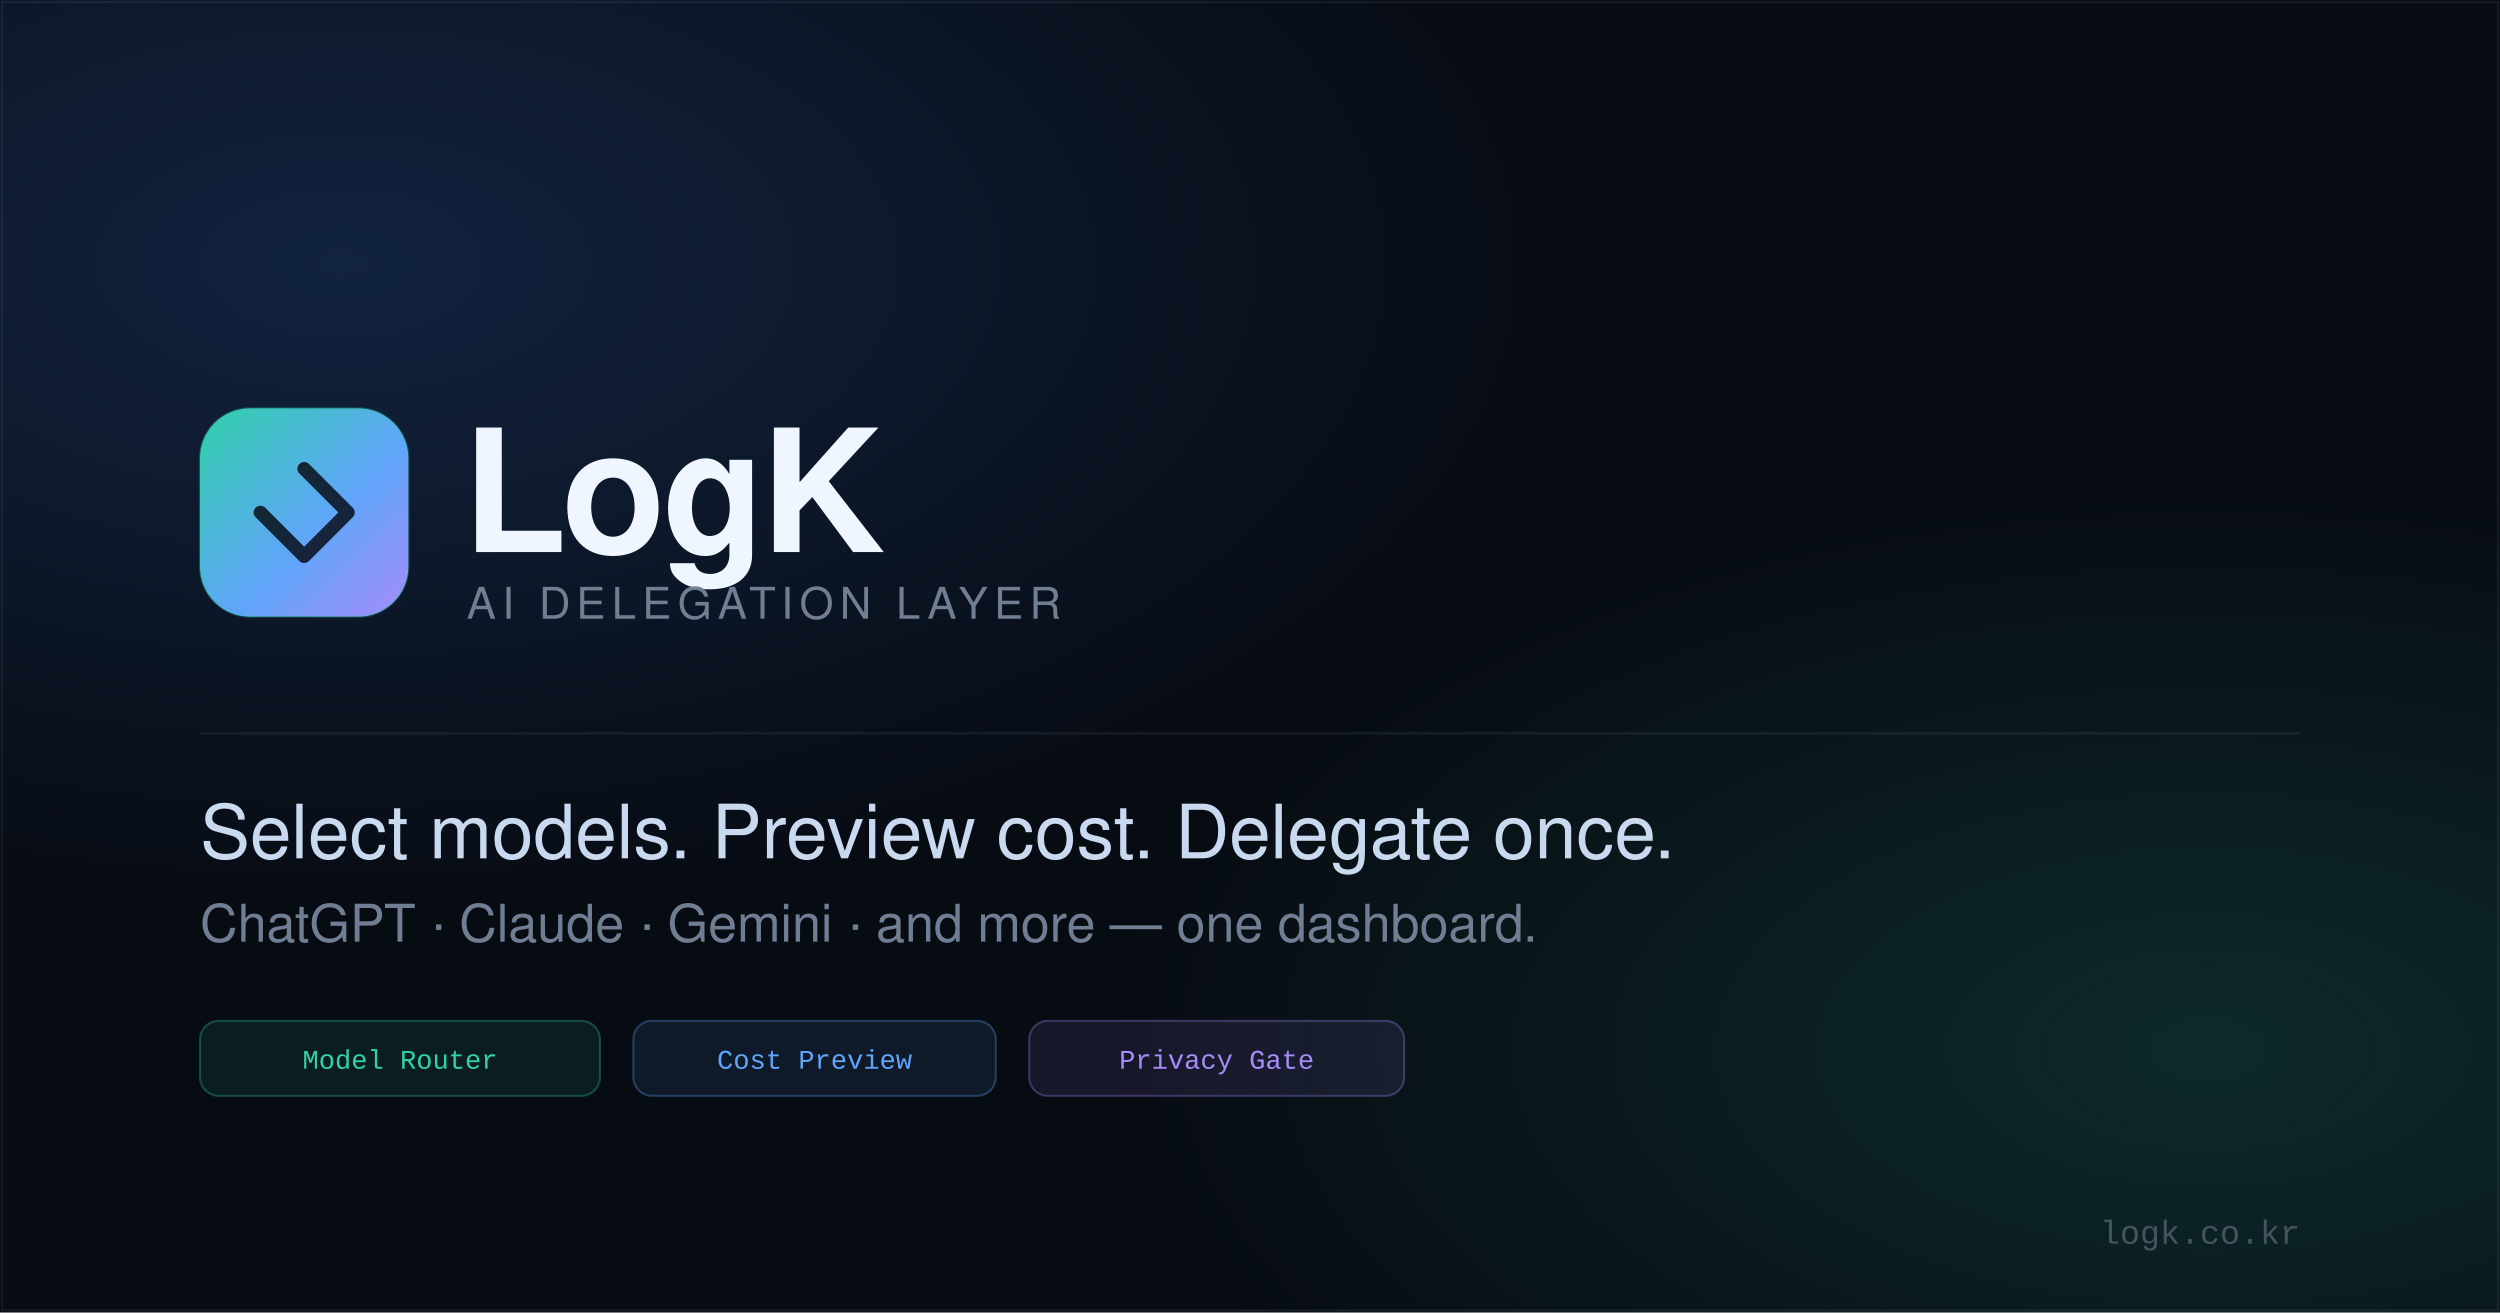
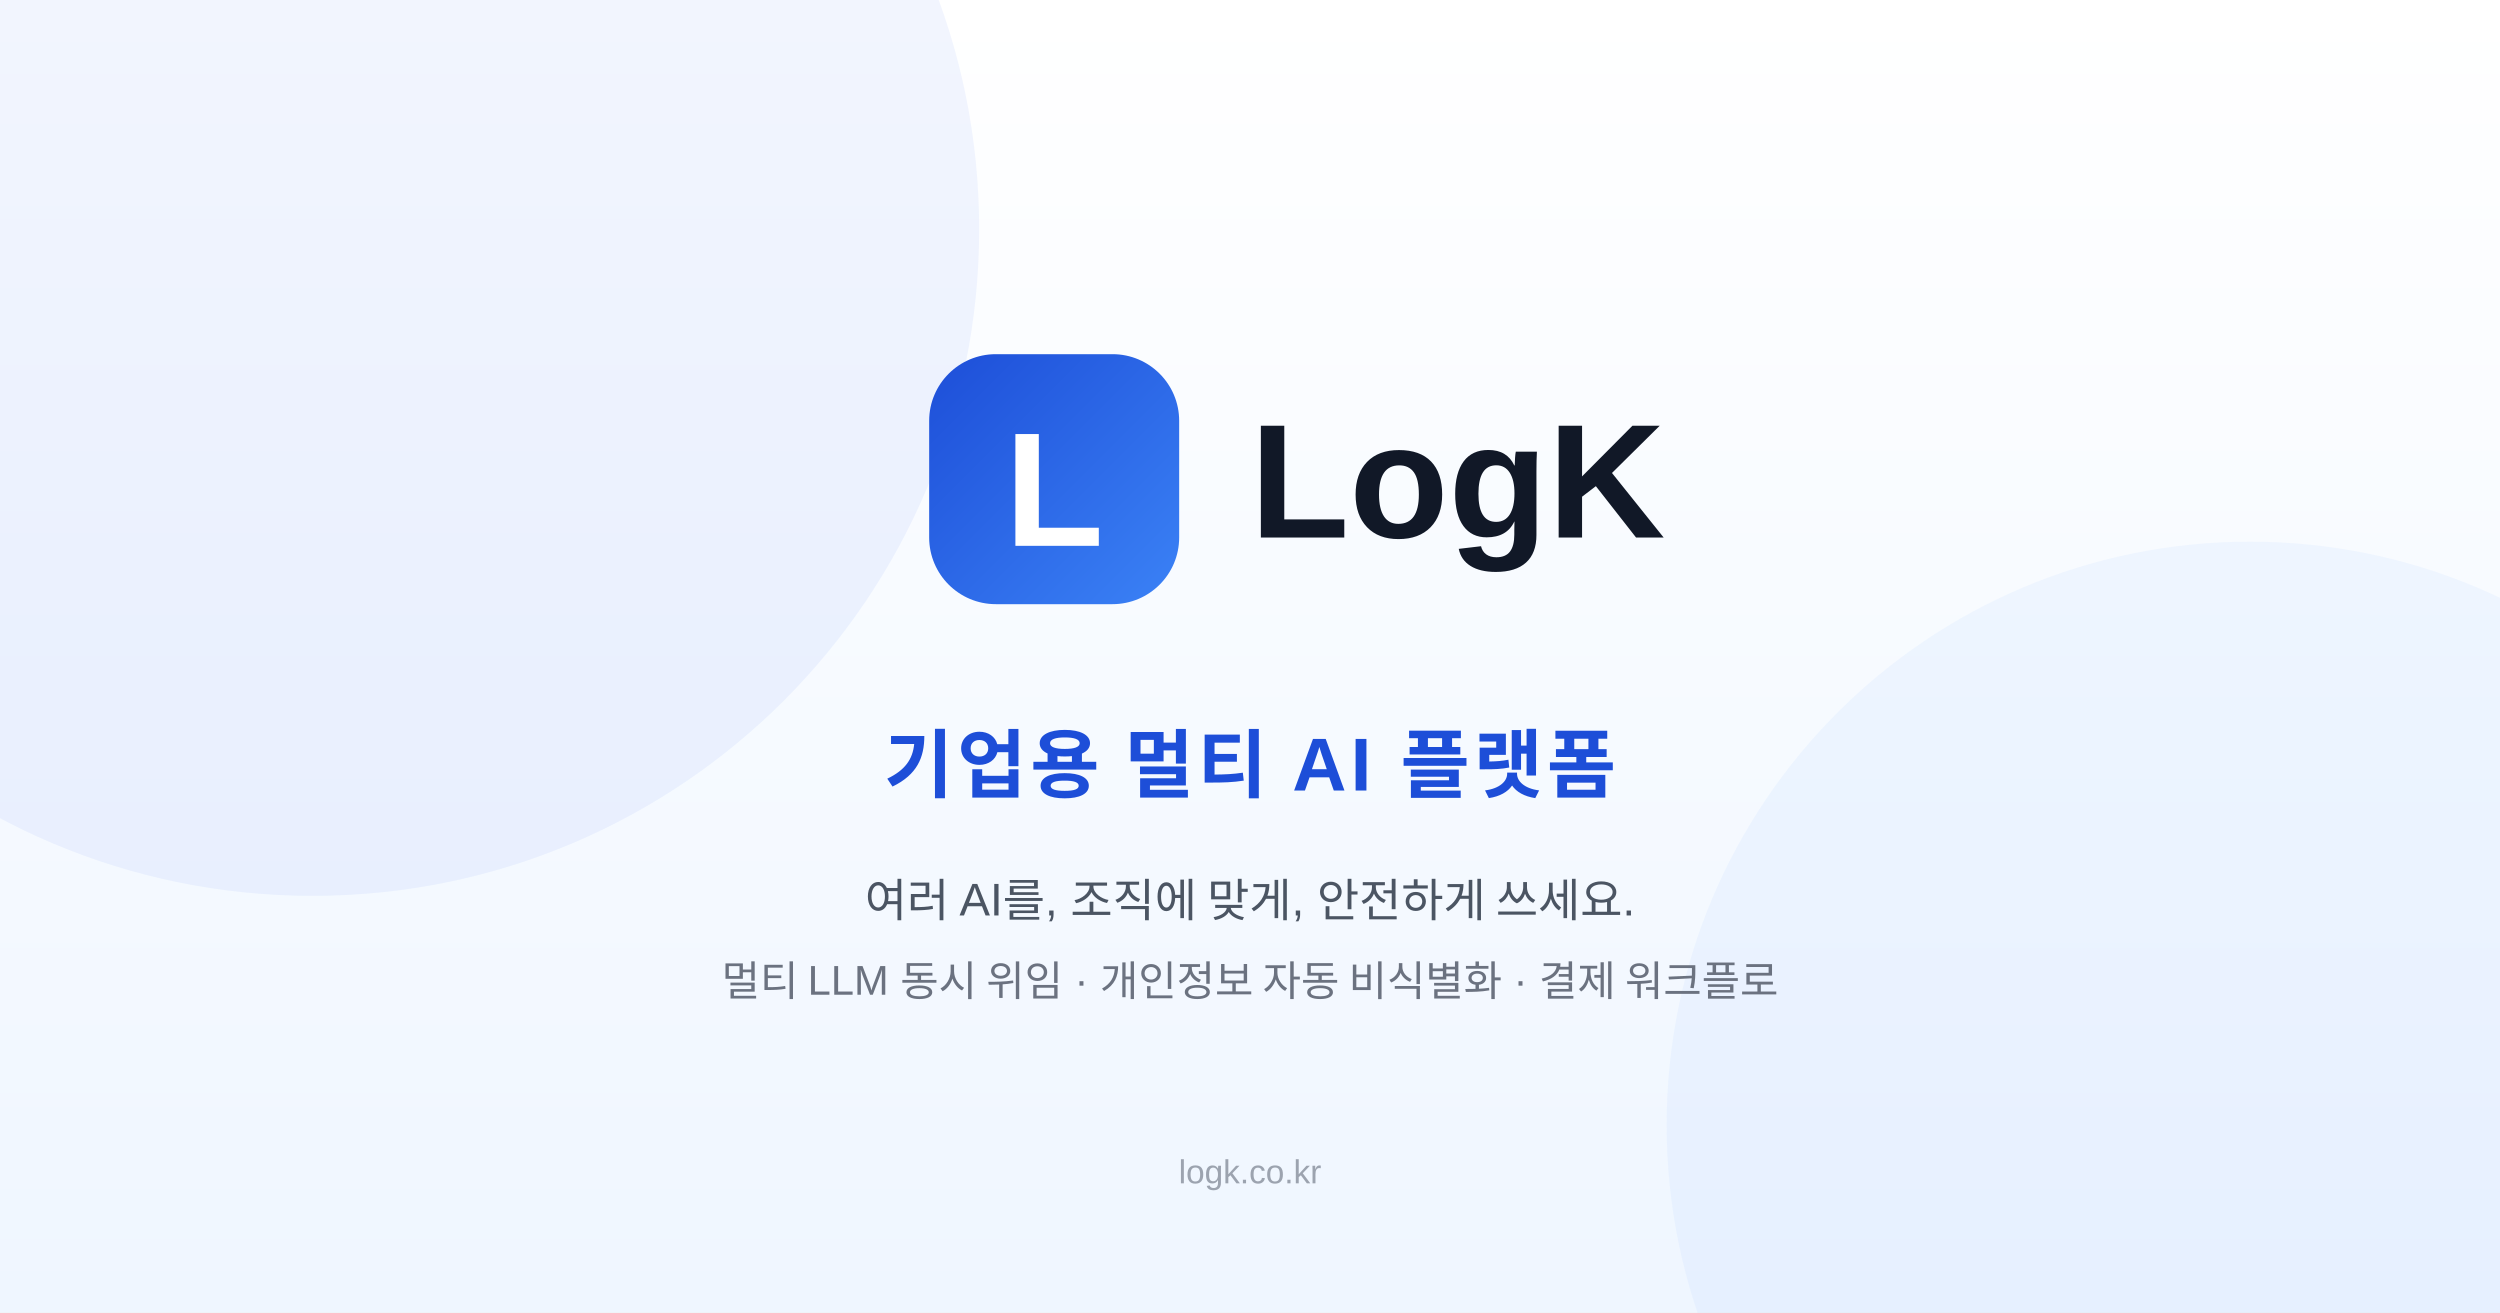
<svg xmlns="http://www.w3.org/2000/svg" viewBox="0 0 1200 630" width="1200" height="630">
  <defs>
-     <linearGradient id="logo-grad" x1="0" y1="0" x2="1" y2="1">
-       <stop offset="0%" stop-color="#31d0aa" />
-       <stop offset="58%" stop-color="#60a5fa" />
-       <stop offset="100%" stop-color="#a78bfa" />
+     <linearGradient id="bg" x1="0" y1="0" x2="0" y2="1">
+       <stop offset="0%" stop-color="#FFFFFF" />
+       <stop offset="100%" stop-color="#EFF6FF" />
    </linearGradient>
-     <radialGradient id="glow-blue" cx="14%" cy="20%" r="50%">
-       <stop offset="0%" stop-color="#3b82f6" stop-opacity="0.20" />
-       <stop offset="100%" stop-color="#3b82f6" stop-opacity="0" />
-     </radialGradient>
-     <radialGradient id="glow-green" cx="88%" cy="80%" r="44%">
-       <stop offset="0%" stop-color="#31d0aa" stop-opacity="0.16" />
-       <stop offset="100%" stop-color="#31d0aa" stop-opacity="0" />
-     </radialGradient>
+     <linearGradient id="brand-mark" x1="0" y1="0" x2="1" y2="1">
+       <stop offset="0%" stop-color="#1D4ED8" />
+       <stop offset="100%" stop-color="#3B82F6" />
+     </linearGradient>
  </defs>
-   <rect width="1200" height="630" fill="#070b12" />
-   <rect width="1200" height="630" fill="url(#glow-blue)" />
-   <rect width="1200" height="630" fill="url(#glow-green)" />
-   <rect x="1" y="1" width="1198" height="628" rx="0" fill="none" stroke="rgba(148,163,184,0.10)" stroke-width="1" />
-   <rect x="96" y="196" width="100" height="100" rx="24" fill="url(#logo-grad)" stroke="rgba(49,208,170,0.30)" stroke-width="1" />
-   <path d="M 146,225 L 167,246 L 146,267 L 125,246" fill="none" stroke="rgba(4,8,16,0.82)" stroke-width="6.5" stroke-linejoin="round" stroke-linecap="round" />
-   <text x="222" y="265" font-family="system-ui,-apple-system,'Segoe UI',Helvetica,Arial,sans-serif" font-size="82" font-weight="700" fill="#eff6ff" letter-spacing="-2">LogK</text>
-   <text x="224" y="297" font-family="system-ui,-apple-system,'Segoe UI',Helvetica,Arial,sans-serif" font-size="21" fill="#6f7e92" letter-spacing="3">AI DELEGATION LAYER</text>
-   <line x1="96" y1="352" x2="1104" y2="352" stroke="rgba(148,163,184,0.12)" stroke-width="1" />
-   <text x="96" y="412" font-family="system-ui,-apple-system,'Segoe UI',Helvetica,Arial,sans-serif" font-size="36" font-weight="500" fill="#c8d9f0">
-     Select models. Preview cost. Delegate once.
-   </text>
-   <text x="96" y="452" font-family="system-ui,-apple-system,'Segoe UI',Helvetica,Arial,sans-serif" font-size="25" fill="#6f7e92">
-     ChatGPT · Claude · Gemini · and more — one dashboard.
-   </text>
-   <rect x="96" y="490" width="192" height="36" rx="9" fill="rgba(49,208,170,0.10)" stroke="rgba(49,208,170,0.30)" stroke-width="1" />
-   <text x="192" y="513" text-anchor="middle" font-family="'Courier New',Consolas,monospace" font-size="13" fill="#31d0aa">Model Router</text>
-   <rect x="304" y="490" width="174" height="36" rx="9" fill="rgba(96,165,250,0.10)" stroke="rgba(96,165,250,0.30)" stroke-width="1" />
-   <text x="391" y="513" text-anchor="middle" font-family="'Courier New',Consolas,monospace" font-size="13" fill="#60a5fa">Cost Preview</text>
-   <rect x="494" y="490" width="180" height="36" rx="9" fill="rgba(167,139,250,0.10)" stroke="rgba(167,139,250,0.30)" stroke-width="1" />
-   <text x="584" y="513" text-anchor="middle" font-family="'Courier New',Consolas,monospace" font-size="13" fill="#a78bfa">Privacy Gate</text>
-   <text x="1104" y="597" text-anchor="end" font-family="'Courier New',Consolas,monospace" font-size="16" fill="rgba(148,163,184,0.40)">logk.co.kr</text>
+   <rect width="1200" height="630" fill="url(#bg)" />
+   <circle cx="150" cy="110" r="320" fill="#2563EB" fill-opacity="0.06" />
+   <circle cx="1080" cy="540" r="280" fill="#3B82F6" fill-opacity="0.05" />
+   <rect x="446" y="170" width="120" height="120" rx="32" fill="url(#brand-mark)" />
+   <text x="506" y="262" text-anchor="middle" font-family="Pretendard,system-ui,-apple-system,'Apple SD Gothic Neo','Malgun Gothic','Noto Sans KR',Arial,sans-serif" font-size="78" font-weight="800" fill="white">L</text>
+   <text x="600" y="258" font-family="Pretendard,system-ui,-apple-system,'Apple SD Gothic Neo','Malgun Gothic','Noto Sans KR',Arial,sans-serif" font-size="78" font-weight="700" fill="#111827">LogK</text>
+   <text x="600" y="380" text-anchor="middle" font-family="Pretendard,system-ui,-apple-system,'Apple SD Gothic Neo','Malgun Gothic','Noto Sans KR',Arial,sans-serif" font-size="36" font-weight="700" fill="#1D4ED8" letter-spacing="2">기업용 멀티 AI 플랫폼</text>
+   <text x="600" y="440" text-anchor="middle" font-family="Pretendard,system-ui,-apple-system,'Apple SD Gothic Neo','Malgun Gothic','Noto Sans KR',Arial,sans-serif" font-size="22" fill="#4B5563">여러 AI를, 조직에 맞게, 안전하게 쓰세요.</text>
+   <text x="600" y="478" text-anchor="middle" font-family="Pretendard,system-ui,-apple-system,'Apple SD Gothic Neo','Malgun Gothic','Noto Sans KR',Arial,sans-serif" font-size="20" fill="#6B7280">멀티 LLM 동시 위임 · 개인정보 자동 비식별화 · 결제 워크플로</text>
+   <text x="600" y="568" text-anchor="middle" font-family="Pretendard,system-ui,-apple-system,Arial,sans-serif" font-size="16" fill="#9CA3AF">logk.co.kr</text>
</svg>
